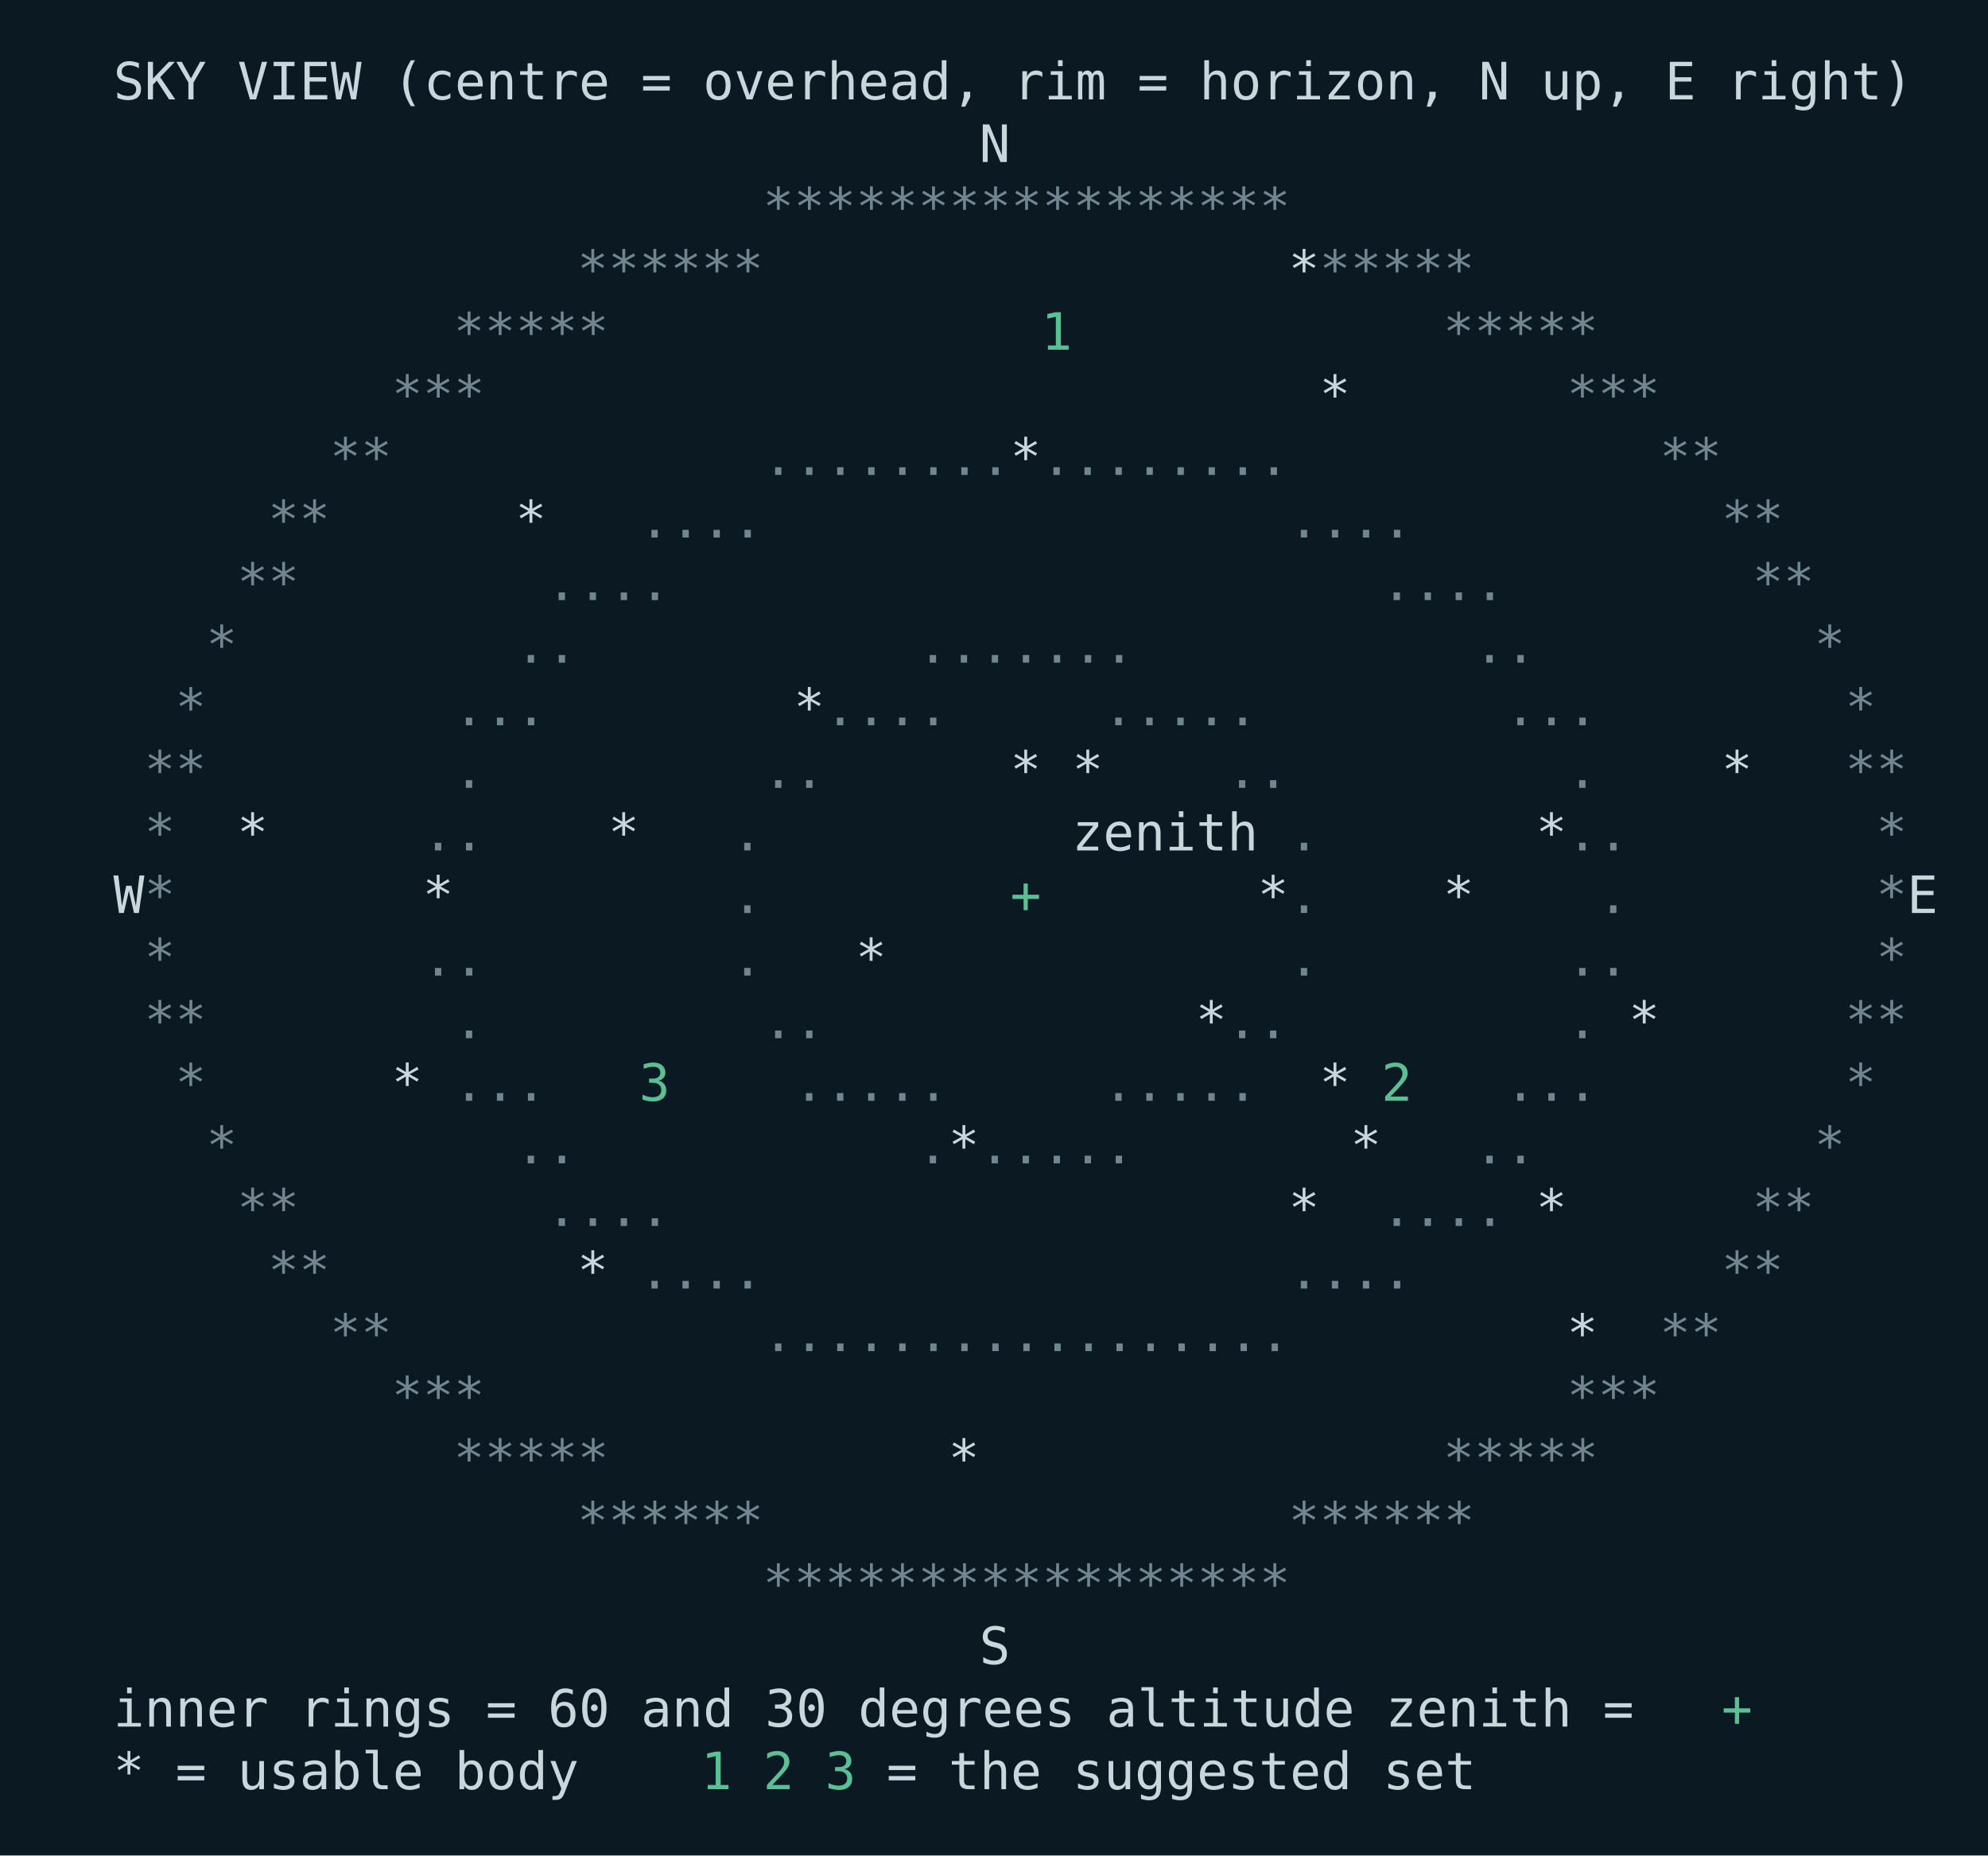
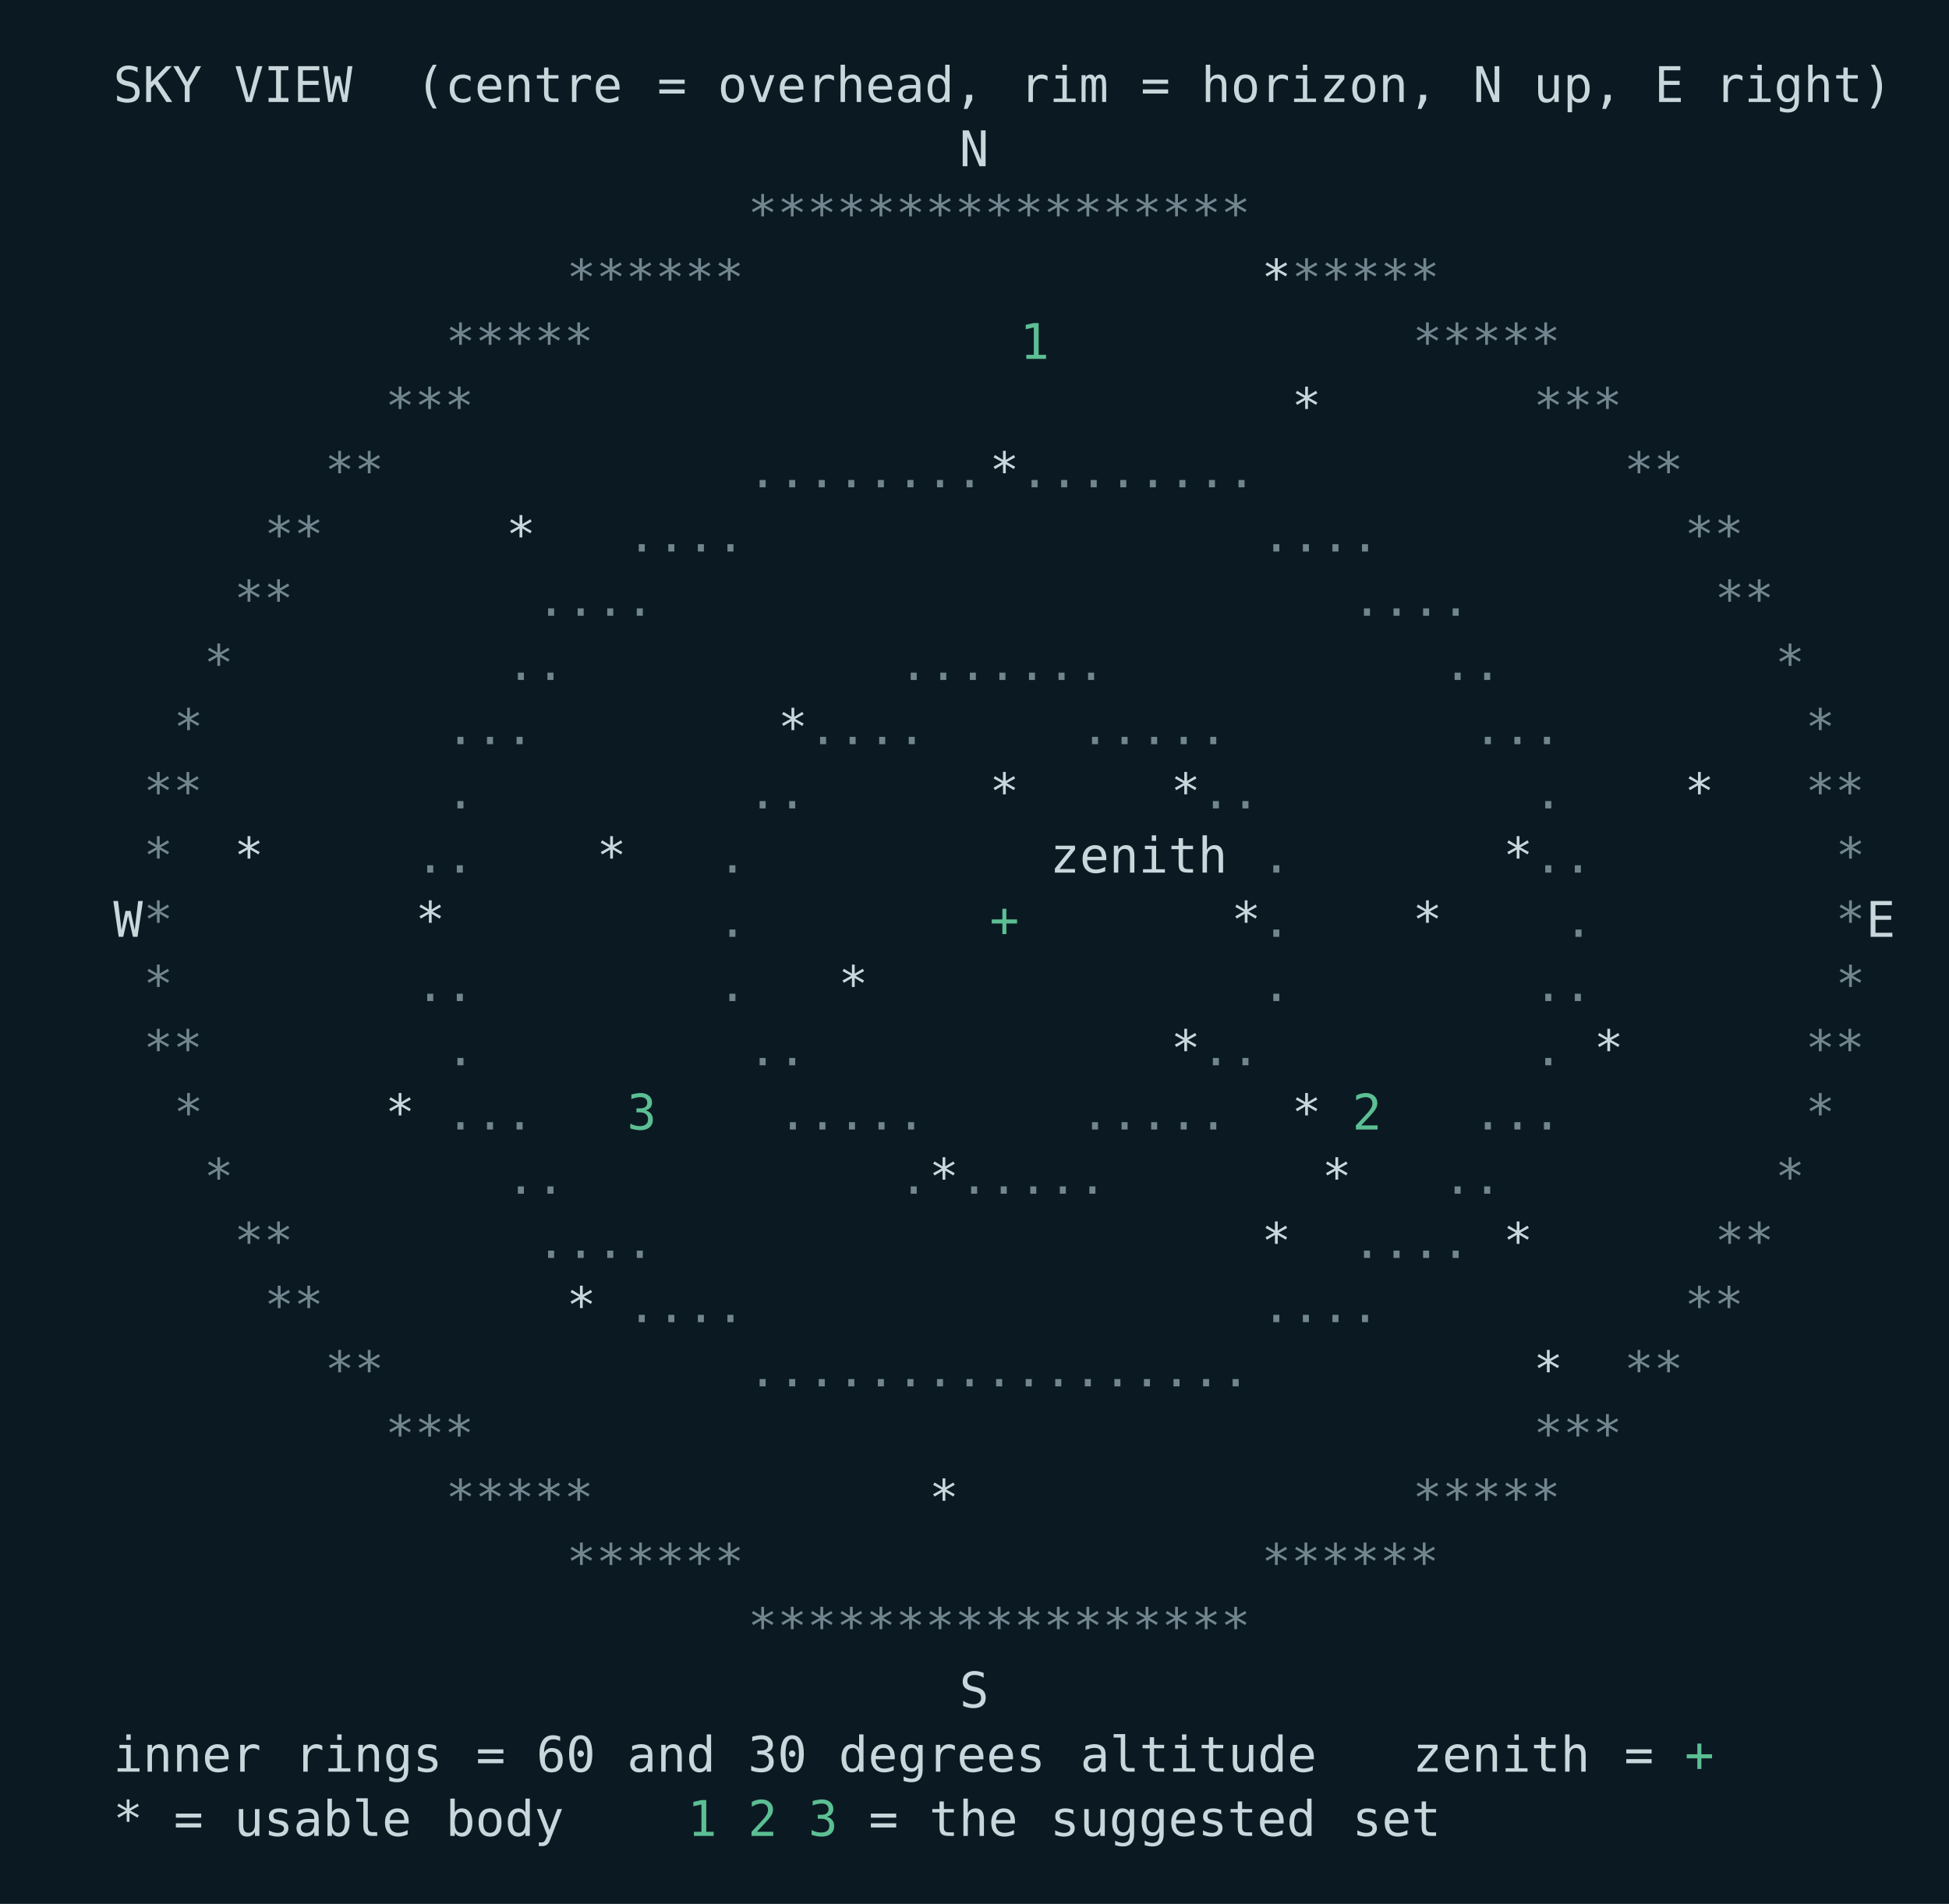
- <svg xmlns="http://www.w3.org/2000/svg" width="540" height="504" viewBox="0 0 540 504">
-   <rect width="540" height="504" fill="#0b1a22" />
-   <g font-family="ui-monospace,SFMono-Regular,Menlo,Consolas,DejaVu Sans Mono,monospace" font-size="14">
-     <text x="30.8" y="27.0" fill="#c9d6dc">SKY VIEW  (centre = overhead, rim = horizon, N up, E right)</text>
-     <text x="266.0" y="44.0" fill="#c9d6dc">N</text>
-     <text x="207.2" y="61.0" fill="#72868f">*****************</text>
-     <text x="156.8" y="78.0" fill="#72868f">******</text>
-     <text x="350.0" y="78.0" fill="#c9d6dc">*</text>
-     <text x="358.4" y="78.0" fill="#72868f">*****</text>
-     <text x="123.2" y="95.0" fill="#72868f">*****</text>
-     <text x="282.8" y="95.0" fill="#5cbf94">1</text>
-     <text x="392.0" y="95.0" fill="#72868f">*****</text>
-     <text x="106.4" y="112.0" fill="#72868f">***</text>
-     <text x="358.4" y="112.0" fill="#c9d6dc">*</text>
-     <text x="425.6" y="112.0" fill="#72868f">***</text>
-     <text x="89.6" y="129.0" fill="#72868f">**</text>
-     <text x="207.2" y="129.0" fill="#72868f">........</text>
-     <text x="274.4" y="129.0" fill="#c9d6dc">*</text>
-     <text x="282.8" y="129.0" fill="#72868f">........</text>
-     <text x="450.8" y="129.0" fill="#72868f">**</text>
-     <text x="72.8" y="146.0" fill="#72868f">**</text>
-     <text x="140.0" y="146.0" fill="#c9d6dc">*</text>
-     <text x="173.6" y="146.0" fill="#72868f">....</text>
-     <text x="350.0" y="146.0" fill="#72868f">....</text>
-     <text x="467.6" y="146.0" fill="#72868f">**</text>
-     <text x="64.4" y="163.0" fill="#72868f">**</text>
-     <text x="148.4" y="163.0" fill="#72868f">....</text>
-     <text x="375.2" y="163.0" fill="#72868f">....</text>
-     <text x="476.0" y="163.0" fill="#72868f">**</text>
-     <text x="56.0" y="180.0" fill="#72868f">*</text>
-     <text x="140.0" y="180.0" fill="#72868f">..</text>
-     <text x="249.2" y="180.0" fill="#72868f">.......</text>
-     <text x="400.4" y="180.0" fill="#72868f">..</text>
-     <text x="492.8" y="180.0" fill="#72868f">*</text>
-     <text x="47.6" y="197.0" fill="#72868f">*</text>
-     <text x="123.2" y="197.0" fill="#72868f">...</text>
-     <text x="215.6" y="197.0" fill="#c9d6dc">*</text>
-     <text x="224.0" y="197.0" fill="#72868f">....</text>
-     <text x="299.6" y="197.0" fill="#72868f">.....</text>
-     <text x="408.8" y="197.0" fill="#72868f">...</text>
-     <text x="501.2" y="197.0" fill="#72868f">*</text>
-     <text x="39.2" y="214.0" fill="#72868f">**</text>
-     <text x="123.2" y="214.0" fill="#72868f">.</text>
-     <text x="207.2" y="214.0" fill="#72868f">..</text>
-     <text x="274.4" y="214.0" fill="#c9d6dc">*     *</text>
-     <text x="333.2" y="214.0" fill="#72868f">..</text>
-     <text x="425.6" y="214.0" fill="#72868f">.</text>
-     <text x="467.6" y="214.0" fill="#c9d6dc">*</text>
-     <text x="501.2" y="214.0" fill="#72868f">**</text>
-     <text x="39.2" y="231.0" fill="#72868f">*</text>
-     <text x="64.4" y="231.0" fill="#c9d6dc">*</text>
-     <text x="114.8" y="231.0" fill="#72868f">..</text>
-     <text x="165.2" y="231.0" fill="#c9d6dc">*</text>
-     <text x="198.8" y="231.0" fill="#72868f">.</text>
-     <text x="291.2" y="231.0" fill="#c9d6dc">zenith</text>
-     <text x="350.0" y="231.0" fill="#72868f">.</text>
-     <text x="417.2" y="231.0" fill="#c9d6dc">*</text>
-     <text x="425.6" y="231.0" fill="#72868f">..</text>
-     <text x="509.6" y="231.0" fill="#72868f">*</text>
-     <text x="30.8" y="248.0" fill="#c9d6dc">W</text>
-     <text x="39.2" y="248.0" fill="#72868f">*</text>
-     <text x="114.8" y="248.0" fill="#c9d6dc">*</text>
-     <text x="198.8" y="248.0" fill="#72868f">.</text>
-     <text x="274.4" y="248.0" fill="#5cbf94">+</text>
-     <text x="341.6" y="248.0" fill="#c9d6dc">*</text>
-     <text x="350.0" y="248.0" fill="#72868f">.</text>
-     <text x="392.0" y="248.0" fill="#c9d6dc">*</text>
-     <text x="434.0" y="248.0" fill="#72868f">.</text>
-     <text x="509.6" y="248.0" fill="#72868f">*</text>
-     <text x="518.0" y="248.0" fill="#c9d6dc">E</text>
-     <text x="39.2" y="265.0" fill="#72868f">*</text>
-     <text x="114.8" y="265.0" fill="#72868f">..</text>
-     <text x="198.8" y="265.0" fill="#72868f">.</text>
-     <text x="232.4" y="265.0" fill="#c9d6dc">*</text>
-     <text x="350.0" y="265.0" fill="#72868f">.</text>
-     <text x="425.6" y="265.0" fill="#72868f">..</text>
-     <text x="509.6" y="265.0" fill="#72868f">*</text>
-     <text x="39.2" y="282.0" fill="#72868f">**</text>
-     <text x="123.2" y="282.0" fill="#72868f">.</text>
-     <text x="207.2" y="282.0" fill="#72868f">..</text>
-     <text x="324.8" y="282.0" fill="#c9d6dc">*</text>
-     <text x="333.2" y="282.0" fill="#72868f">..</text>
-     <text x="425.6" y="282.0" fill="#72868f">.</text>
-     <text x="442.4" y="282.0" fill="#c9d6dc">*</text>
-     <text x="501.2" y="282.0" fill="#72868f">**</text>
-     <text x="47.6" y="299.0" fill="#72868f">*</text>
-     <text x="106.4" y="299.0" fill="#c9d6dc">*</text>
-     <text x="123.2" y="299.0" fill="#72868f">...</text>
-     <text x="173.6" y="299.0" fill="#5cbf94">3</text>
-     <text x="215.6" y="299.0" fill="#72868f">.....</text>
-     <text x="299.6" y="299.0" fill="#72868f">.....</text>
-     <text x="358.4" y="299.0" fill="#c9d6dc">*</text>
-     <text x="375.2" y="299.0" fill="#5cbf94">2</text>
-     <text x="408.8" y="299.0" fill="#72868f">...</text>
-     <text x="501.2" y="299.0" fill="#72868f">*</text>
-     <text x="56.0" y="316.0" fill="#72868f">*</text>
-     <text x="140.0" y="316.0" fill="#72868f">..</text>
-     <text x="249.2" y="316.0" fill="#72868f">.</text>
-     <text x="257.6" y="316.0" fill="#c9d6dc">*</text>
-     <text x="266.0" y="316.0" fill="#72868f">.....</text>
-     <text x="366.8" y="316.0" fill="#c9d6dc">*</text>
-     <text x="400.4" y="316.0" fill="#72868f">..</text>
-     <text x="492.8" y="316.0" fill="#72868f">*</text>
-     <text x="64.4" y="333.0" fill="#72868f">**</text>
-     <text x="148.4" y="333.0" fill="#72868f">....</text>
-     <text x="350.0" y="333.0" fill="#c9d6dc">*</text>
-     <text x="375.2" y="333.0" fill="#72868f">....</text>
-     <text x="417.2" y="333.0" fill="#c9d6dc">*</text>
-     <text x="476.0" y="333.0" fill="#72868f">**</text>
-     <text x="72.8" y="350.0" fill="#72868f">**</text>
-     <text x="156.8" y="350.0" fill="#c9d6dc">*</text>
-     <text x="173.6" y="350.0" fill="#72868f">....</text>
-     <text x="350.0" y="350.0" fill="#72868f">....</text>
-     <text x="467.6" y="350.0" fill="#72868f">**</text>
-     <text x="89.6" y="367.0" fill="#72868f">**</text>
-     <text x="207.2" y="367.0" fill="#72868f">.................</text>
-     <text x="425.6" y="367.0" fill="#c9d6dc">*</text>
-     <text x="450.8" y="367.0" fill="#72868f">**</text>
-     <text x="106.4" y="384.0" fill="#72868f">***</text>
-     <text x="425.6" y="384.0" fill="#72868f">***</text>
-     <text x="123.2" y="401.0" fill="#72868f">*****</text>
-     <text x="257.6" y="401.0" fill="#c9d6dc">*</text>
-     <text x="392.0" y="401.0" fill="#72868f">*****</text>
-     <text x="156.8" y="418.0" fill="#72868f">******</text>
-     <text x="350.0" y="418.0" fill="#72868f">******</text>
-     <text x="207.2" y="435.0" fill="#72868f">*****************</text>
-     <text x="266.0" y="452.0" fill="#c9d6dc">S</text>
-     <text x="30.8" y="469.0" fill="#c9d6dc">inner rings = 60 and 30 degrees altitude   zenith =</text>
-     <text x="467.6" y="469.0" fill="#5cbf94">+</text>
-     <text x="30.8" y="486.0" fill="#c9d6dc">* = usable body</text>
-     <text x="190.4" y="486.0" fill="#5cbf94">1 2 3</text>
-     <text x="240.8" y="486.0" fill="#c9d6dc">= the suggested set</text>
+ <svg xmlns="http://www.w3.org/2000/svg" width="516" height="504" viewBox="0 0 516 504">
+   <rect width="516" height="504" fill="#0b1a22" />
+   <g font-family="ui-monospace,SFMono-Regular,Menlo,Consolas,DejaVu Sans Mono,monospace" font-size="13">
+     <text x="30.0 38.0 46.0" y="27.0" fill="#c9d6dc">SKY</text>
+     <text x="62.0 70.0 78.0 86.0" y="27.0" fill="#c9d6dc">VIEW</text>
+     <text x="110.0 118.0 126.0 134.0 142.0 150.0 158.0" y="27.0" fill="#c9d6dc">(centre</text>
+     <text x="174.0" y="27.0" fill="#c9d6dc">=</text>
+     <text x="190.0 198.0 206.0 214.0 222.0 230.0 238.0 246.0 254.0" y="27.0" fill="#c9d6dc">overhead,</text>
+     <text x="270.0 278.0 286.0" y="27.0" fill="#c9d6dc">rim</text>
+     <text x="302.0" y="27.0" fill="#c9d6dc">=</text>
+     <text x="318.0 326.0 334.0 342.0 350.0 358.0 366.0 374.0" y="27.0" fill="#c9d6dc">horizon,</text>
+     <text x="390.0" y="27.0" fill="#c9d6dc">N</text>
+     <text x="406.0 414.0 422.0" y="27.0" fill="#c9d6dc">up,</text>
+     <text x="438.0" y="27.0" fill="#c9d6dc">E</text>
+     <text x="454.0 462.0 470.0 478.0 486.0 494.0" y="27.0" fill="#c9d6dc">right)</text>
+     <text x="254.0" y="44.0" fill="#c9d6dc">N</text>
+     <text x="198.0 206.0 214.0 222.0 230.0 238.0 246.0 254.0 262.0 270.0 278.0 286.0 294.0 302.0 310.0 318.0 326.0" y="61.0" fill="#72868f">*****************</text>
+     <text x="150.0 158.0 166.0 174.0 182.0 190.0" y="78.0" fill="#72868f">******</text>
+     <text x="334.0" y="78.0" fill="#c9d6dc">*</text>
+     <text x="342.0 350.0 358.0 366.0 374.0" y="78.0" fill="#72868f">*****</text>
+     <text x="118.0 126.0 134.0 142.0 150.0" y="95.0" fill="#72868f">*****</text>
+     <text x="270.0" y="95.0" fill="#5cbf94">1</text>
+     <text x="374.0 382.0 390.0 398.0 406.0" y="95.0" fill="#72868f">*****</text>
+     <text x="102.0 110.0 118.0" y="112.0" fill="#72868f">***</text>
+     <text x="342.0" y="112.0" fill="#c9d6dc">*</text>
+     <text x="406.0 414.0 422.0" y="112.0" fill="#72868f">***</text>
+     <text x="86.0 94.0" y="129.0" fill="#72868f">**</text>
+     <text x="198.0 206.0 214.0 222.0 230.0 238.0 246.0 254.0" y="129.0" fill="#72868f">........</text>
+     <text x="262.0" y="129.0" fill="#c9d6dc">*</text>
+     <text x="270.0 278.0 286.0 294.0 302.0 310.0 318.0 326.0" y="129.0" fill="#72868f">........</text>
+     <text x="430.0 438.0" y="129.0" fill="#72868f">**</text>
+     <text x="70.0 78.0" y="146.0" fill="#72868f">**</text>
+     <text x="134.0" y="146.0" fill="#c9d6dc">*</text>
+     <text x="166.0 174.0 182.0 190.0" y="146.0" fill="#72868f">....</text>
+     <text x="334.0 342.0 350.0 358.0" y="146.0" fill="#72868f">....</text>
+     <text x="446.0 454.0" y="146.0" fill="#72868f">**</text>
+     <text x="62.0 70.0" y="163.0" fill="#72868f">**</text>
+     <text x="142.0 150.0 158.0 166.0" y="163.0" fill="#72868f">....</text>
+     <text x="358.0 366.0 374.0 382.0" y="163.0" fill="#72868f">....</text>
+     <text x="454.0 462.0" y="163.0" fill="#72868f">**</text>
+     <text x="54.0" y="180.0" fill="#72868f">*</text>
+     <text x="134.0 142.0" y="180.0" fill="#72868f">..</text>
+     <text x="238.0 246.0 254.0 262.0 270.0 278.0 286.0" y="180.0" fill="#72868f">.......</text>
+     <text x="382.0 390.0" y="180.0" fill="#72868f">..</text>
+     <text x="470.0" y="180.0" fill="#72868f">*</text>
+     <text x="46.0" y="197.0" fill="#72868f">*</text>
+     <text x="118.0 126.0 134.0" y="197.0" fill="#72868f">...</text>
+     <text x="206.0" y="197.0" fill="#c9d6dc">*</text>
+     <text x="214.0 222.0 230.0 238.0" y="197.0" fill="#72868f">....</text>
+     <text x="286.0 294.0 302.0 310.0 318.0" y="197.0" fill="#72868f">.....</text>
+     <text x="390.0 398.0 406.0" y="197.0" fill="#72868f">...</text>
+     <text x="478.0" y="197.0" fill="#72868f">*</text>
+     <text x="38.0 46.0" y="214.0" fill="#72868f">**</text>
+     <text x="118.0" y="214.0" fill="#72868f">.</text>
+     <text x="198.0 206.0" y="214.0" fill="#72868f">..</text>
+     <text x="262.0" y="214.0" fill="#c9d6dc">*</text>
+     <text x="310.0" y="214.0" fill="#c9d6dc">*</text>
+     <text x="318.0 326.0" y="214.0" fill="#72868f">..</text>
+     <text x="406.0" y="214.0" fill="#72868f">.</text>
+     <text x="446.0" y="214.0" fill="#c9d6dc">*</text>
+     <text x="478.0 486.0" y="214.0" fill="#72868f">**</text>
+     <text x="38.0" y="231.0" fill="#72868f">*</text>
+     <text x="62.0" y="231.0" fill="#c9d6dc">*</text>
+     <text x="110.0 118.0" y="231.0" fill="#72868f">..</text>
+     <text x="158.0" y="231.0" fill="#c9d6dc">*</text>
+     <text x="190.0" y="231.0" fill="#72868f">.</text>
+     <text x="278.0 286.0 294.0 302.0 310.0 318.0" y="231.0" fill="#c9d6dc">zenith</text>
+     <text x="334.0" y="231.0" fill="#72868f">.</text>
+     <text x="398.0" y="231.0" fill="#c9d6dc">*</text>
+     <text x="406.0 414.0" y="231.0" fill="#72868f">..</text>
+     <text x="486.0" y="231.0" fill="#72868f">*</text>
+     <text x="30.0" y="248.0" fill="#c9d6dc">W</text>
+     <text x="38.0" y="248.0" fill="#72868f">*</text>
+     <text x="110.0" y="248.0" fill="#c9d6dc">*</text>
+     <text x="190.0" y="248.0" fill="#72868f">.</text>
+     <text x="262.0" y="248.0" fill="#5cbf94">+</text>
+     <text x="326.0" y="248.0" fill="#c9d6dc">*</text>
+     <text x="334.0" y="248.0" fill="#72868f">.</text>
+     <text x="374.0" y="248.0" fill="#c9d6dc">*</text>
+     <text x="414.0" y="248.0" fill="#72868f">.</text>
+     <text x="486.0" y="248.0" fill="#72868f">*</text>
+     <text x="494.0" y="248.0" fill="#c9d6dc">E</text>
+     <text x="38.0" y="265.0" fill="#72868f">*</text>
+     <text x="110.0 118.0" y="265.0" fill="#72868f">..</text>
+     <text x="190.0" y="265.0" fill="#72868f">.</text>
+     <text x="222.0" y="265.0" fill="#c9d6dc">*</text>
+     <text x="334.0" y="265.0" fill="#72868f">.</text>
+     <text x="406.0 414.0" y="265.0" fill="#72868f">..</text>
+     <text x="486.0" y="265.0" fill="#72868f">*</text>
+     <text x="38.0 46.0" y="282.0" fill="#72868f">**</text>
+     <text x="118.0" y="282.0" fill="#72868f">.</text>
+     <text x="198.0 206.0" y="282.0" fill="#72868f">..</text>
+     <text x="310.0" y="282.0" fill="#c9d6dc">*</text>
+     <text x="318.0 326.0" y="282.0" fill="#72868f">..</text>
+     <text x="406.0" y="282.0" fill="#72868f">.</text>
+     <text x="422.0" y="282.0" fill="#c9d6dc">*</text>
+     <text x="478.0 486.0" y="282.0" fill="#72868f">**</text>
+     <text x="46.0" y="299.0" fill="#72868f">*</text>
+     <text x="102.0" y="299.0" fill="#c9d6dc">*</text>
+     <text x="118.0 126.0 134.0" y="299.0" fill="#72868f">...</text>
+     <text x="166.0" y="299.0" fill="#5cbf94">3</text>
+     <text x="206.0 214.0 222.0 230.0 238.0" y="299.0" fill="#72868f">.....</text>
+     <text x="286.0 294.0 302.0 310.0 318.0" y="299.0" fill="#72868f">.....</text>
+     <text x="342.0" y="299.0" fill="#c9d6dc">*</text>
+     <text x="358.0" y="299.0" fill="#5cbf94">2</text>
+     <text x="390.0 398.0 406.0" y="299.0" fill="#72868f">...</text>
+     <text x="478.0" y="299.0" fill="#72868f">*</text>
+     <text x="54.0" y="316.0" fill="#72868f">*</text>
+     <text x="134.0 142.0" y="316.0" fill="#72868f">..</text>
+     <text x="238.0" y="316.0" fill="#72868f">.</text>
+     <text x="246.0" y="316.0" fill="#c9d6dc">*</text>
+     <text x="254.0 262.0 270.0 278.0 286.0" y="316.0" fill="#72868f">.....</text>
+     <text x="350.0" y="316.0" fill="#c9d6dc">*</text>
+     <text x="382.0 390.0" y="316.0" fill="#72868f">..</text>
+     <text x="470.0" y="316.0" fill="#72868f">*</text>
+     <text x="62.0 70.0" y="333.0" fill="#72868f">**</text>
+     <text x="142.0 150.0 158.0 166.0" y="333.0" fill="#72868f">....</text>
+     <text x="334.0" y="333.0" fill="#c9d6dc">*</text>
+     <text x="358.0 366.0 374.0 382.0" y="333.0" fill="#72868f">....</text>
+     <text x="398.0" y="333.0" fill="#c9d6dc">*</text>
+     <text x="454.0 462.0" y="333.0" fill="#72868f">**</text>
+     <text x="70.0 78.0" y="350.0" fill="#72868f">**</text>
+     <text x="150.0" y="350.0" fill="#c9d6dc">*</text>
+     <text x="166.0 174.0 182.0 190.0" y="350.0" fill="#72868f">....</text>
+     <text x="334.0 342.0 350.0 358.0" y="350.0" fill="#72868f">....</text>
+     <text x="446.0 454.0" y="350.0" fill="#72868f">**</text>
+     <text x="86.0 94.0" y="367.0" fill="#72868f">**</text>
+     <text x="198.0 206.0 214.0 222.0 230.0 238.0 246.0 254.0 262.0 270.0 278.0 286.0 294.0 302.0 310.0 318.0 326.0" y="367.0" fill="#72868f">.................</text>
+     <text x="406.0" y="367.0" fill="#c9d6dc">*</text>
+     <text x="430.0 438.0" y="367.0" fill="#72868f">**</text>
+     <text x="102.0 110.0 118.0" y="384.0" fill="#72868f">***</text>
+     <text x="406.0 414.0 422.0" y="384.0" fill="#72868f">***</text>
+     <text x="118.0 126.0 134.0 142.0 150.0" y="401.0" fill="#72868f">*****</text>
+     <text x="246.0" y="401.0" fill="#c9d6dc">*</text>
+     <text x="374.0 382.0 390.0 398.0 406.0" y="401.0" fill="#72868f">*****</text>
+     <text x="150.0 158.0 166.0 174.0 182.0 190.0" y="418.0" fill="#72868f">******</text>
+     <text x="334.0 342.0 350.0 358.0 366.0 374.0" y="418.0" fill="#72868f">******</text>
+     <text x="198.0 206.0 214.0 222.0 230.0 238.0 246.0 254.0 262.0 270.0 278.0 286.0 294.0 302.0 310.0 318.0 326.0" y="435.0" fill="#72868f">*****************</text>
+     <text x="254.0" y="452.0" fill="#c9d6dc">S</text>
+     <text x="30.0 38.0 46.0 54.0 62.0" y="469.0" fill="#c9d6dc">inner</text>
+     <text x="78.0 86.0 94.0 102.0 110.0" y="469.0" fill="#c9d6dc">rings</text>
+     <text x="126.0" y="469.0" fill="#c9d6dc">=</text>
+     <text x="142.0 150.0" y="469.0" fill="#c9d6dc">60</text>
+     <text x="166.0 174.0 182.0" y="469.0" fill="#c9d6dc">and</text>
+     <text x="198.0 206.0" y="469.0" fill="#c9d6dc">30</text>
+     <text x="222.0 230.0 238.0 246.0 254.0 262.0 270.0" y="469.0" fill="#c9d6dc">degrees</text>
+     <text x="286.0 294.0 302.0 310.0 318.0 326.0 334.0 342.0" y="469.0" fill="#c9d6dc">altitude</text>
+     <text x="374.0 382.0 390.0 398.0 406.0 414.0" y="469.0" fill="#c9d6dc">zenith</text>
+     <text x="430.0" y="469.0" fill="#c9d6dc">=</text>
+     <text x="446.0" y="469.0" fill="#5cbf94">+</text>
+     <text x="30.0" y="486.0" fill="#c9d6dc">*</text>
+     <text x="46.0" y="486.0" fill="#c9d6dc">=</text>
+     <text x="62.0 70.0 78.0 86.0 94.0 102.0" y="486.0" fill="#c9d6dc">usable</text>
+     <text x="118.0 126.0 134.0 142.0" y="486.0" fill="#c9d6dc">body</text>
+     <text x="182.0" y="486.0" fill="#5cbf94">1</text>
+     <text x="198.0" y="486.0" fill="#5cbf94">2</text>
+     <text x="214.0" y="486.0" fill="#5cbf94">3</text>
+     <text x="230.0" y="486.0" fill="#c9d6dc">=</text>
+     <text x="246.0 254.0 262.0" y="486.0" fill="#c9d6dc">the</text>
+     <text x="278.0 286.0 294.0 302.0 310.0 318.0 326.0 334.0 342.0" y="486.0" fill="#c9d6dc">suggested</text>
+     <text x="358.0 366.0 374.0" y="486.0" fill="#c9d6dc">set</text>
  </g>
</svg>
